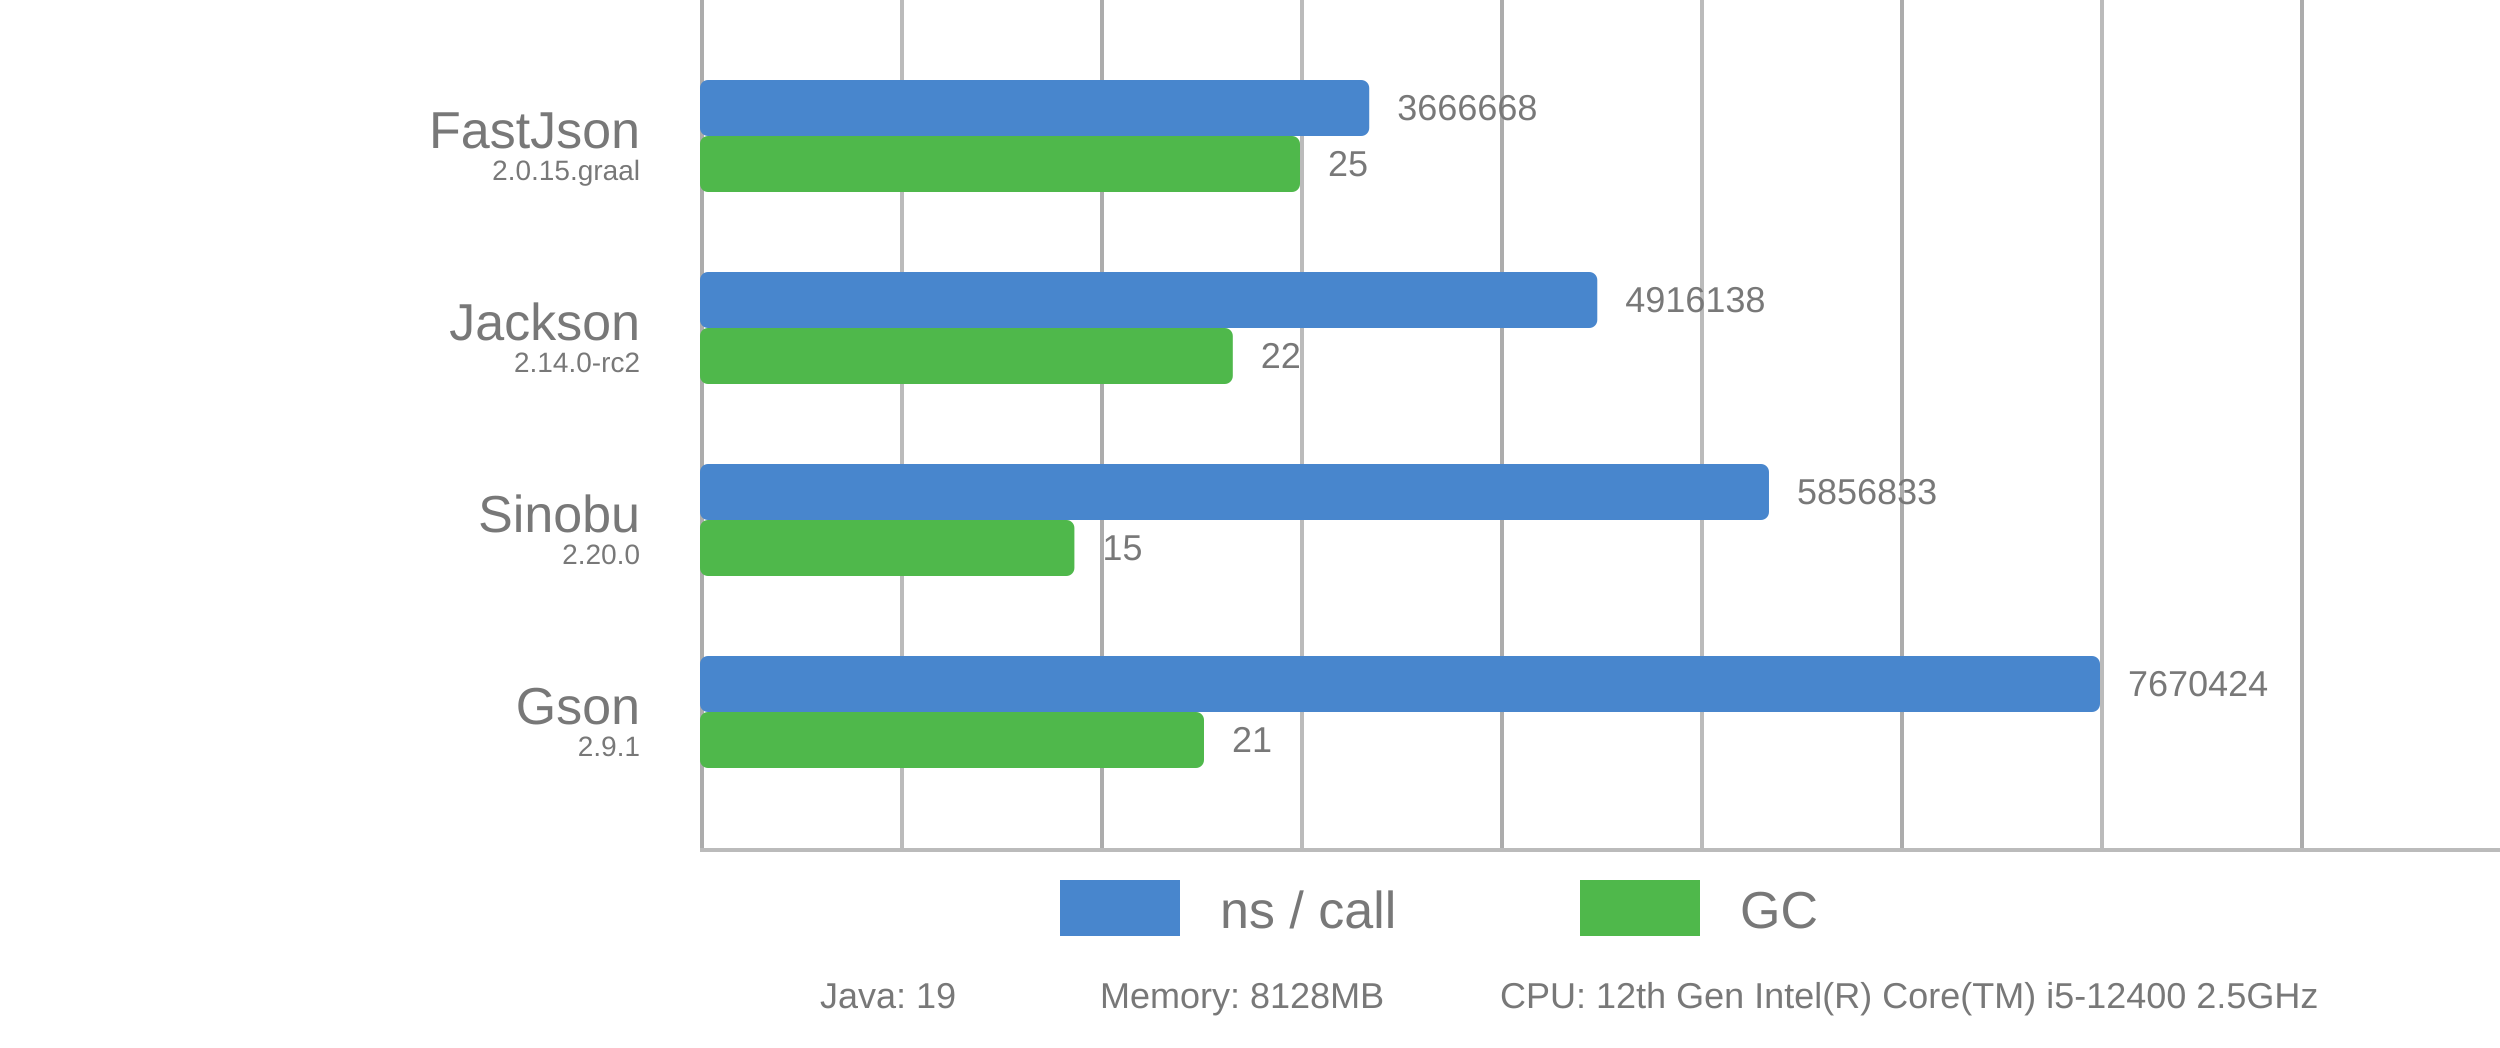
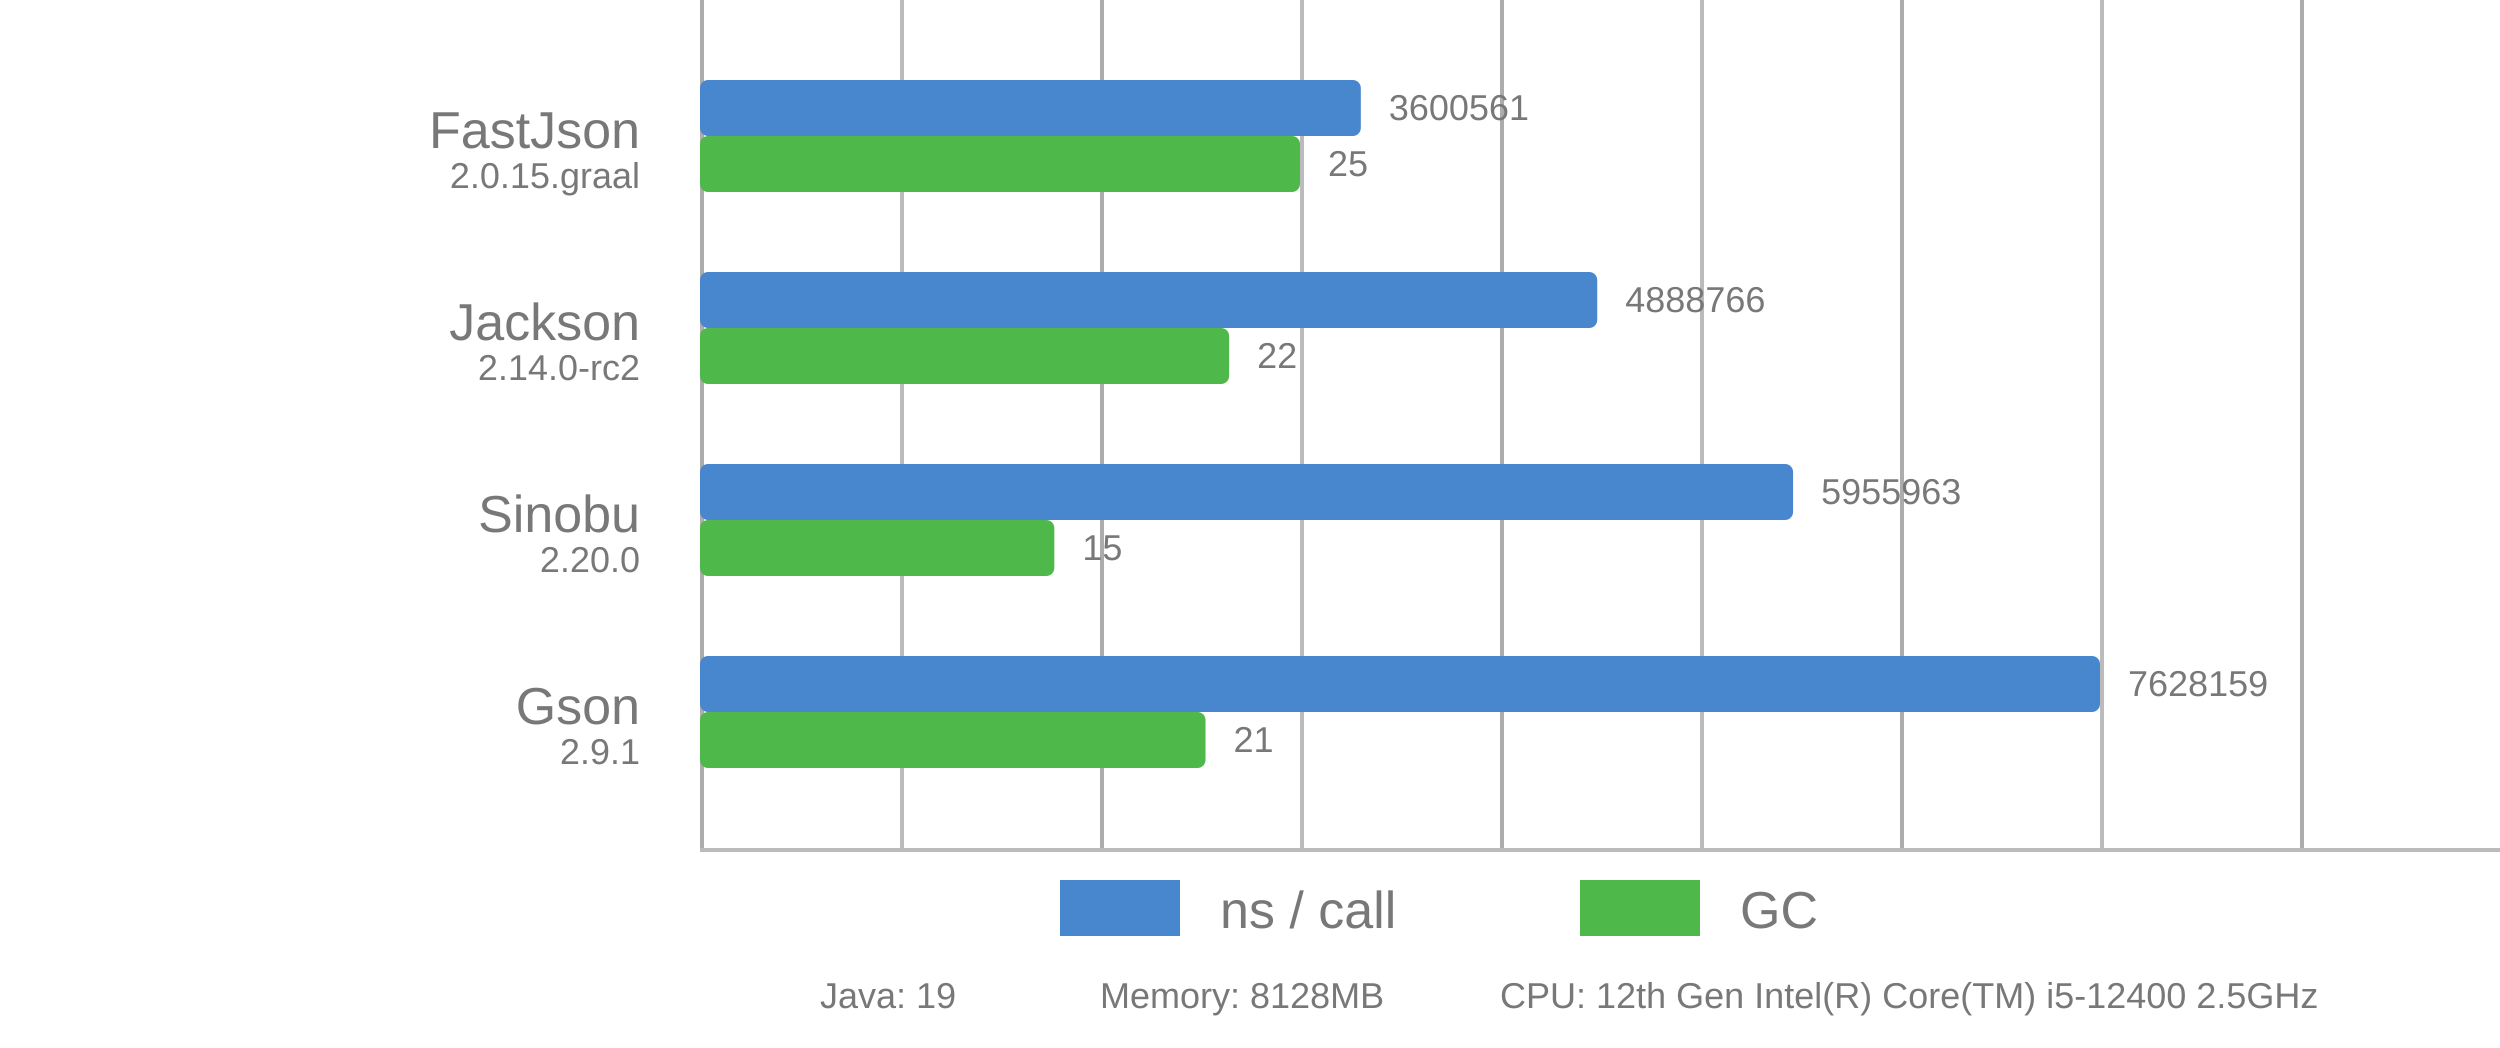
<svg xmlns="http://www.w3.org/2000/svg" viewBox="0 0 625 262">
  <style>
      text {
          font-family: Arial;
          font-size: 13px;
          fill: #787878;
      }

      .desc {
          font-size: 9px;
-       }
- 
-       .ver {
-           font-size: 7px;
      }

      .vline {
          fill: #acacac;
          stroke: none;
          stroke-width: 0;
      }

      .subline {
          fill: #bbb;
          stroke: none;
          stroke-width: 0;
      }

      .call {
          fill: #4886CD;
          stroke-linejoin: round;
          height: 14px;
      }

      .gc {
          fill: #4FB84B;
          stroke-linejoin: round;
          height: 14px;
      }
  </style>
  <g>
    <rect x="175" y="0" width="1" height="212" class="vline" />
    <rect x="275" y="0" width="1" height="212" class="vline" />
    <rect x="375" y="0" width="1" height="212" class="vline" />
    <rect x="475" y="0" width="1" height="212" class="vline" />
    <rect x="575" y="0" width="1" height="212" class="vline" />
    <rect x="225" y="0" width="1" height="212" class="subline" />
    <rect x="325" y="0" width="1" height="212" class="subline" />
    <rect x="425" y="0" width="1" height="212" class="subline" />
    <rect x="525" y="0" width="1" height="212" class="subline" />
    <rect x="175" y="212" width="450" height="1" class="subline" />
    <rect x="265" y="220" width="30" class="call" />
    <text x="305" y="232">ns / call</text>
    <rect x="395" y="220" width="30" class="gc" />
    <text x="435" y="232">GC</text>
  </g>
-   <rect x="175" y="20" width="167.309" rx="2" ry="2" class="call" />
+   <rect x="175" y="20" width="165.203" rx="2" ry="2" class="call" />
  <rect x="175" y="34" width="150" rx="2" ry="2" class="gc" />
  <text x="160" y="37" text-anchor="end">FastJson</text>
-   <text x="160" y="45" text-anchor="end" class="ver">2.0.15.graal</text>
-   <text x="349.309" y="30" class="desc">3666668</text>
+   <text x="160" y="47" text-anchor="end" class="desc">2.0.15.graal</text>
+   <text x="347.203" y="30" class="desc">3600561</text>
  <text x="332" y="44" class="desc">25</text>
-   <rect x="175" y="68" width="224.322" rx="2" ry="2" class="call" />
-   <rect x="175" y="82" width="133.2" rx="2" ry="2" class="gc" />
+   <rect x="175" y="68" width="224.309" rx="2" ry="2" class="call" />
+   <rect x="175" y="82" width="132.283" rx="2" ry="2" class="gc" />
  <text x="160" y="85" text-anchor="end">Jackson</text>
-   <text x="160" y="93" text-anchor="end" class="ver">2.14.0-rc2</text>
-   <text x="406.322" y="78" class="desc">4916138</text>
-   <text x="315.2" y="92" class="desc">22</text>
-   <rect x="175" y="116" width="267.246" rx="2" ry="2" class="call" />
-   <rect x="175" y="130" width="93.6" rx="2" ry="2" class="gc" />
+   <text x="160" y="95" text-anchor="end" class="desc">2.14.0-rc2</text>
+   <text x="406.309" y="78" class="desc">4888766</text>
+   <text x="314.283" y="92" class="desc">22</text>
+   <rect x="175" y="116" width="273.275" rx="2" ry="2" class="call" />
+   <rect x="175" y="130" width="88.583" rx="2" ry="2" class="gc" />
  <text x="160" y="133" text-anchor="end">Sinobu</text>
-   <text x="160" y="141" text-anchor="end" class="ver">2.20.0</text>
-   <text x="449.246" y="126" class="desc">5856833</text>
-   <text x="275.6" y="140" class="desc">15</text>
+   <text x="160" y="143" text-anchor="end" class="desc">2.20.0</text>
+   <text x="455.275" y="126" class="desc">5955963</text>
+   <text x="270.583" y="140" class="desc">15</text>
  <rect x="175" y="164" width="350" rx="2" ry="2" class="call" />
-   <rect x="175" y="178" width="126" rx="2" ry="2" class="gc" />
+   <rect x="175" y="178" width="126.378" rx="2" ry="2" class="gc" />
  <text x="160" y="181" text-anchor="end">Gson</text>
-   <text x="160" y="189" text-anchor="end" class="ver">2.9.1</text>
-   <text x="532" y="174" class="desc">7670424</text>
-   <text x="308" y="188" class="desc">21</text>
+   <text x="160" y="191" text-anchor="end" class="desc">2.9.1</text>
+   <text x="532" y="174" class="desc">7628159</text>
+   <text x="308.378" y="188" class="desc">21</text>
  <text x="205" y="252" class="desc">Java: 19</text>
  <text x="275" y="252" class="desc">Memory: 8128MB</text>
  <text x="375" y="252" class="desc">CPU: 12th Gen Intel(R) Core(TM) i5-12400 2.5GHz</text>
</svg>
